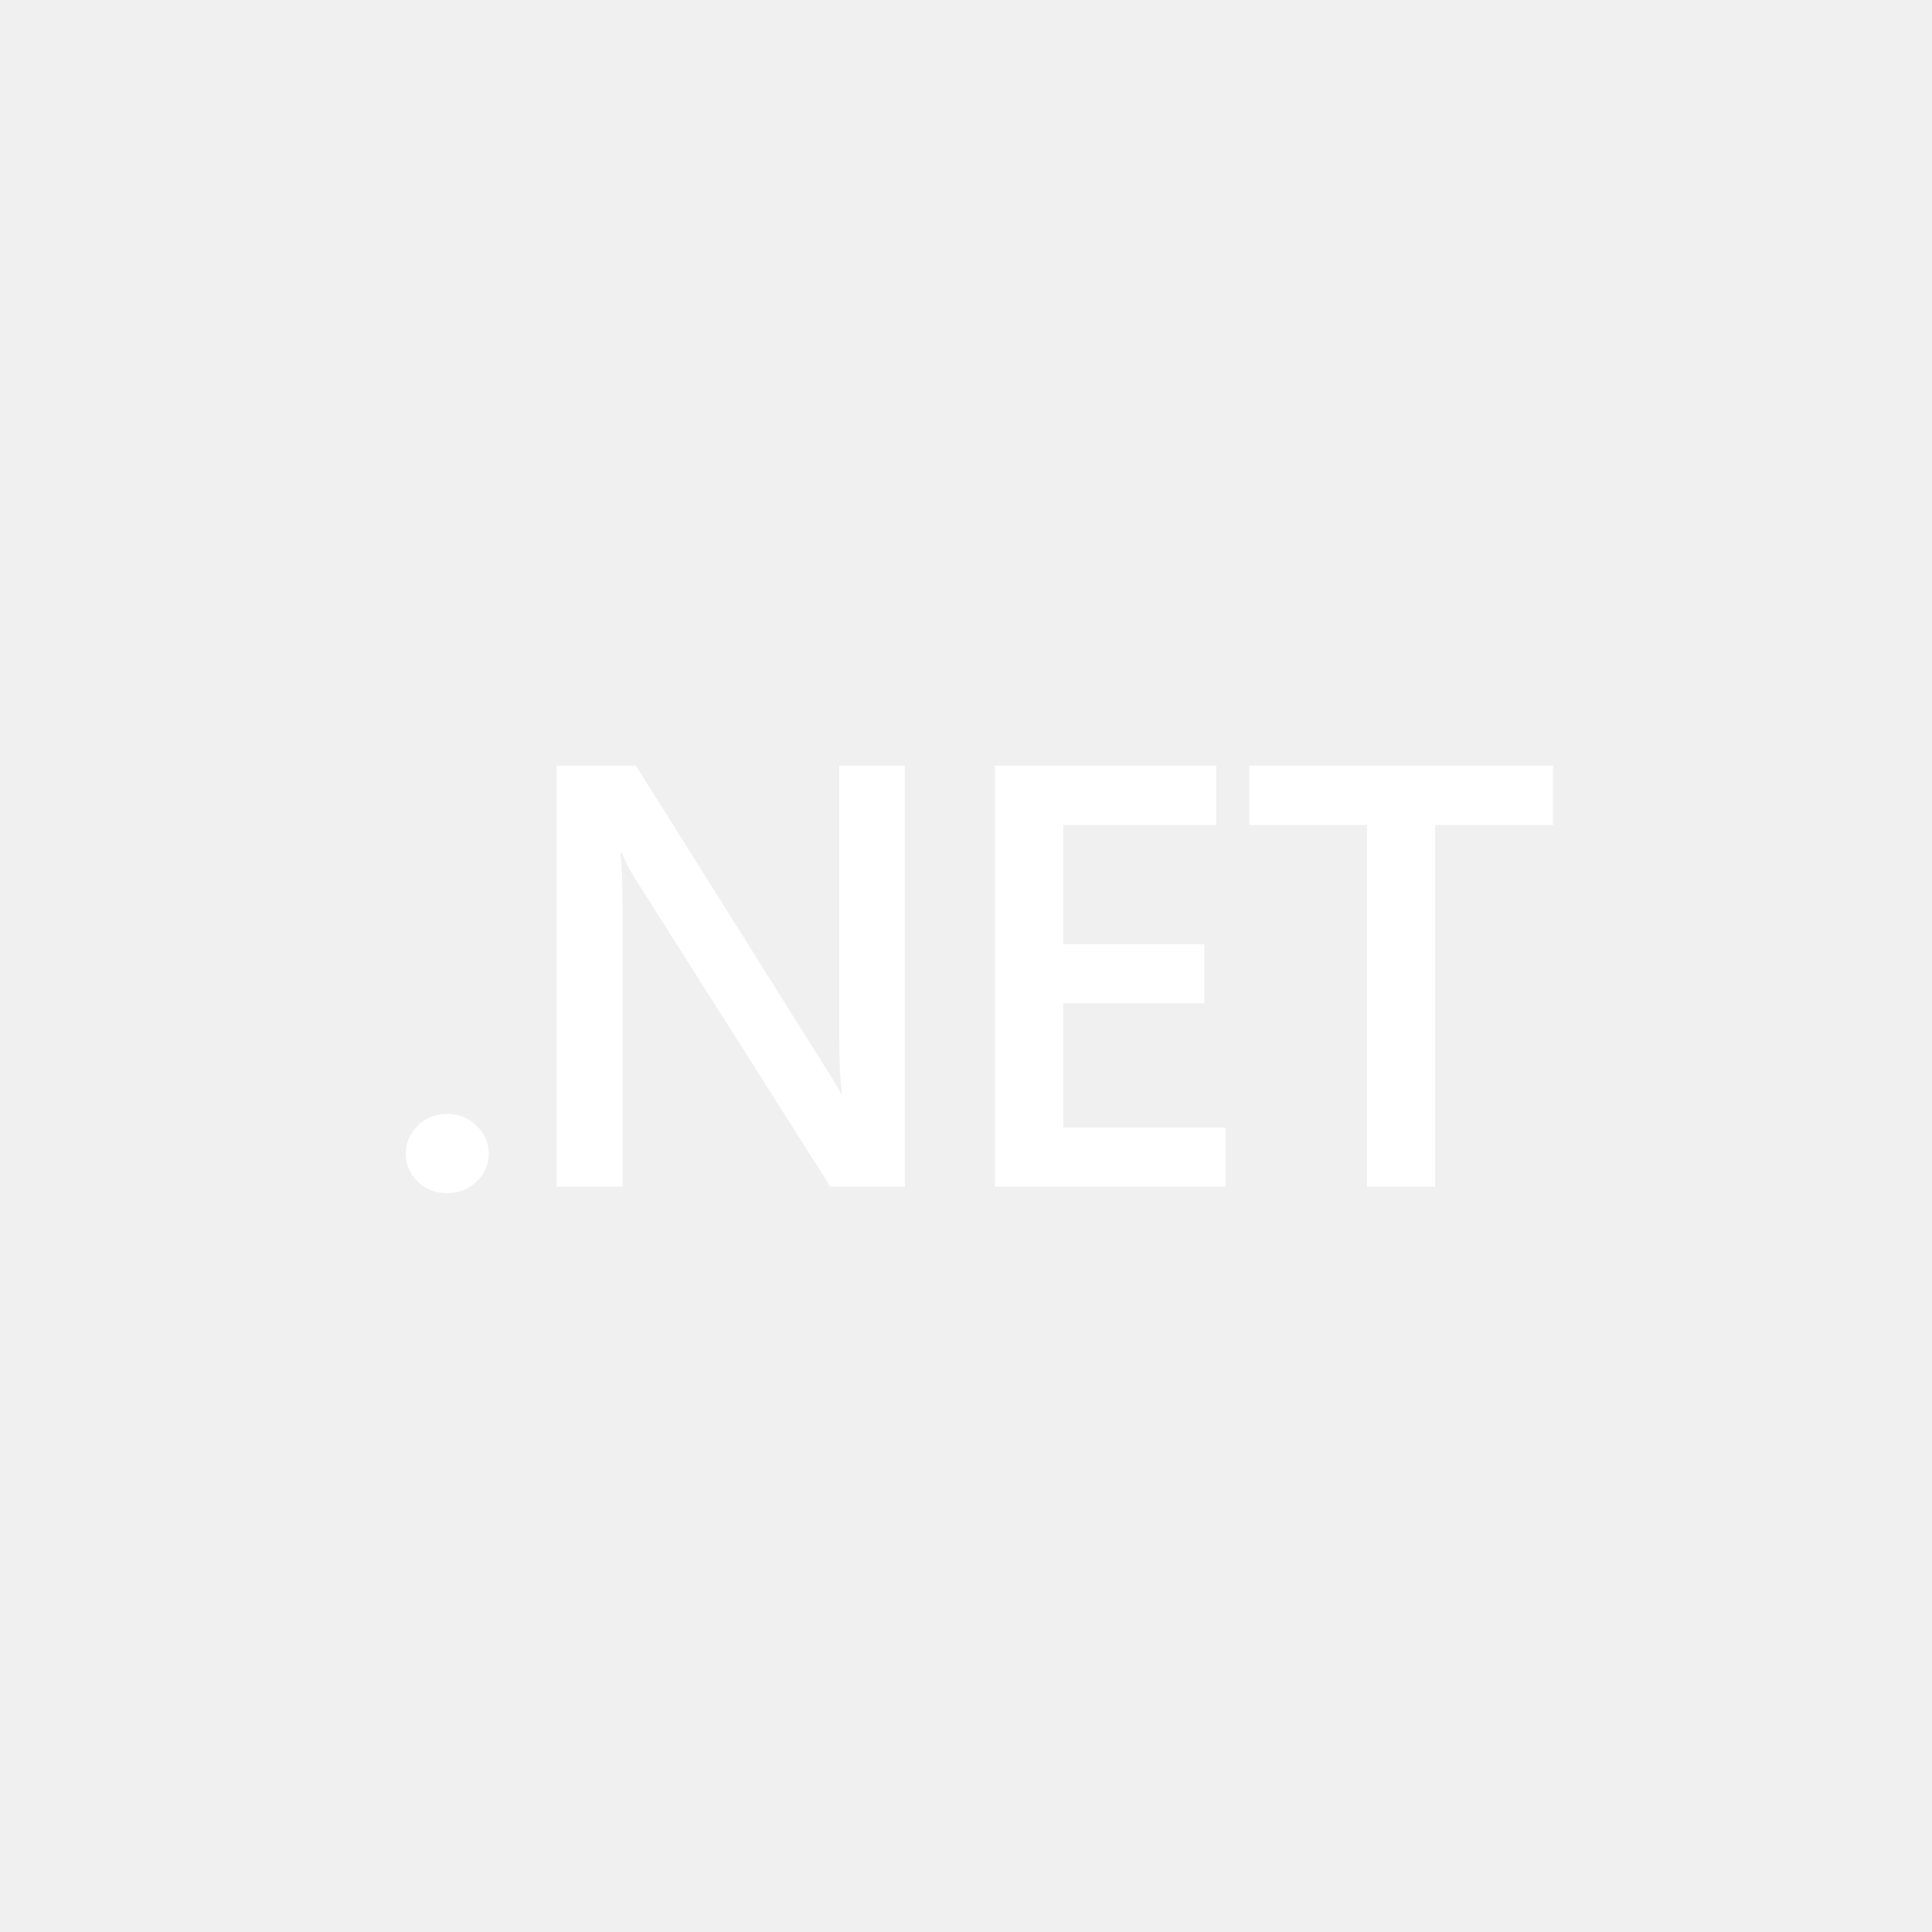
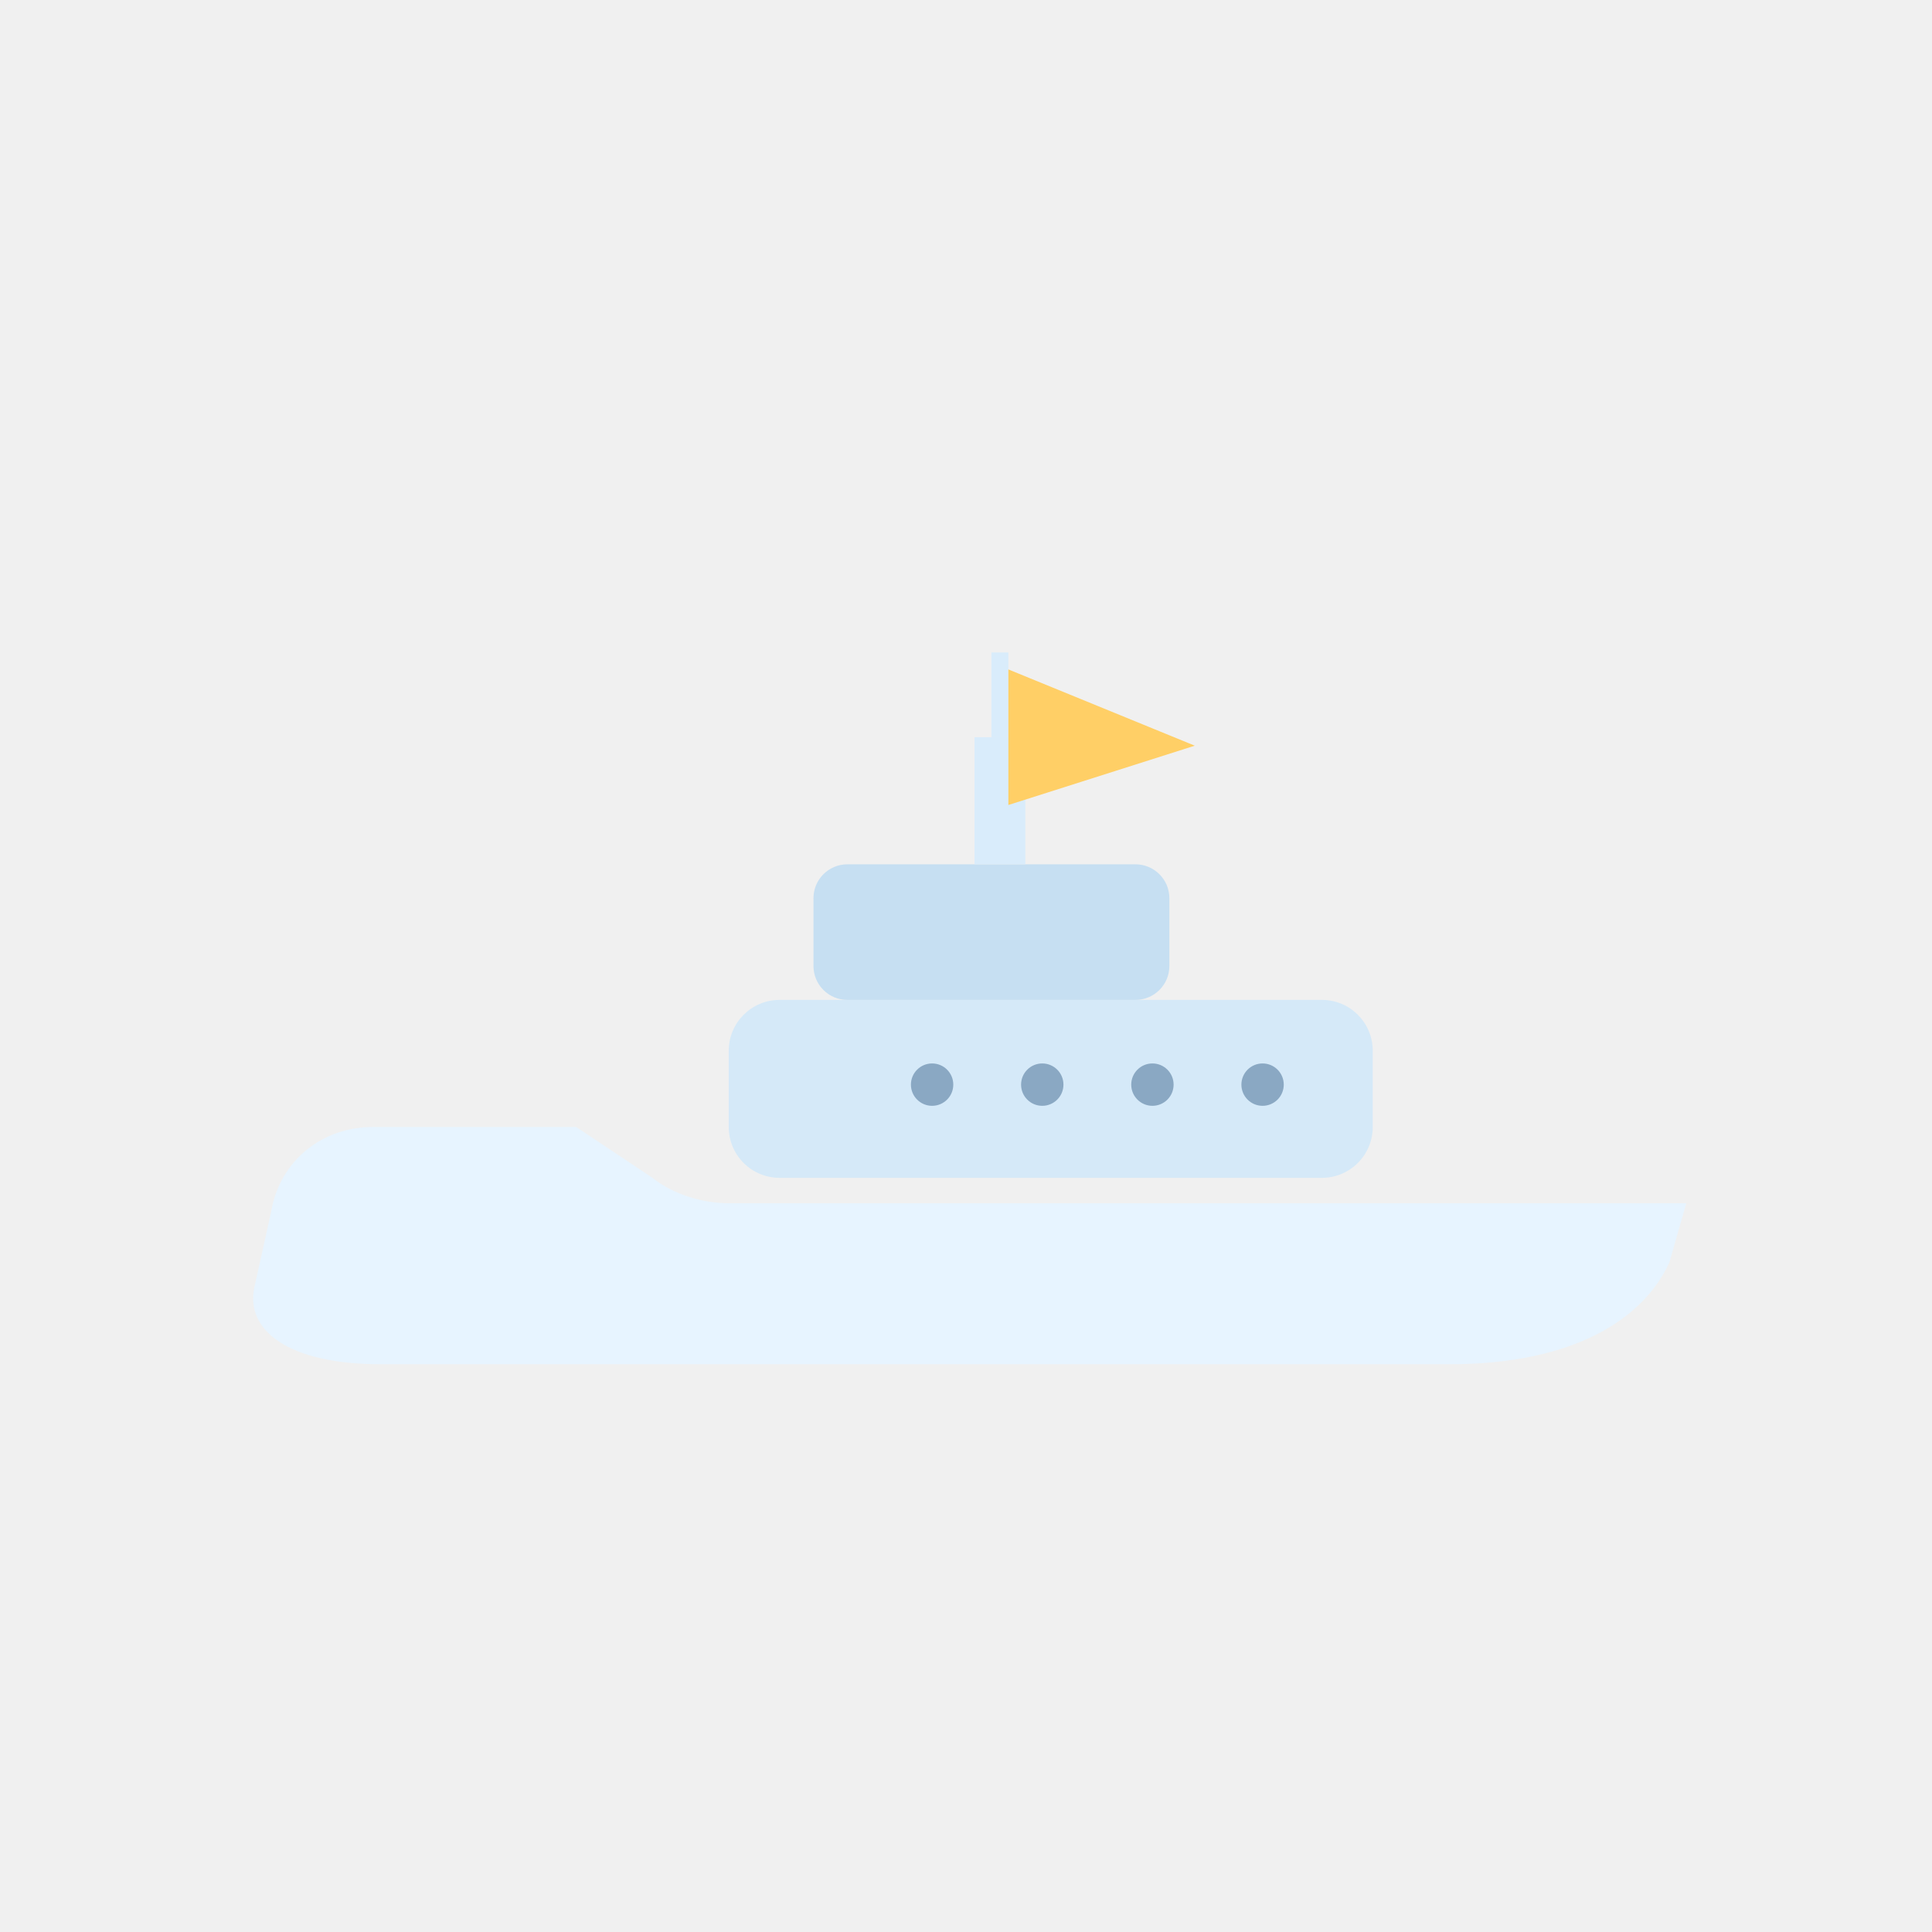
- <svg xmlns="http://www.w3.org/2000/svg" width="456" height="456" viewBox="0 0 456 456" version="1.1" xml:space="preserve" style="fill-rule:evenodd;clip-rule:evenodd;stroke-linejoin:round;stroke-miterlimit:2;">
-   <path d="m 105.5,281.609 c -2.703,0 -5.001,-0.9 -6.893,-2.702 -1.892,-1.848 -2.838,-4.042 -2.838,-6.582 0,-2.587 0.946,-4.804 2.838,-6.652 1.892,-1.848 4.19,-2.772 6.893,-2.772 2.748,0 5.068,0.924 6.96,2.772 1.937,1.848 2.906,4.064 2.906,6.652 0,2.54 -0.968,4.734 -2.906,6.582 -1.892,1.802 -4.212,2.702 -6.96,2.702 z" style="fill:#ffffff;fill-rule:nonzero;stroke-width:0.838" />
-   <path d="M 213.561,280.084 H 195.99 L 149.7,207.054 c -1.171,-1.848 -2.14,-3.765 -2.906,-5.751 h -0.406 c 0.361,2.125 0.541,6.675 0.541,13.65 v 65.132 h -15.543 v -99.36 h 18.719 l 44.737,71.298 c 1.892,2.957 3.109,4.989 3.649,6.098 h 0.27 c -0.45,-2.632 -0.676,-7.09 -0.676,-13.373 v -64.023 h 15.476 z" style="fill:#ffffff;fill-rule:nonzero;stroke-width:0.838" />
-   <path d="m 289.251,280.084 h -54.401 v -99.36 h 52.238 v 13.997 h -36.154 v 28.131 h 33.316 v 13.927 h -33.316 v 29.378 h 38.316 z" style="fill:#ffffff;fill-rule:nonzero;stroke-width:0.838" />
-   <path d="M 366.565,194.721 H 338.722 v 85.363 h -16.084 v -85.363 h -27.775 v -13.997 h 71.701 z" style="fill:#ffffff;fill-rule:nonzero;stroke-width:0.838" />
+ <svg xmlns="http://www.w3.org/2000/svg" width="456" height="456" viewBox="0 0 456 456" version="1.1">
+   <g transform="translate(58 78)">
+     <path d="M32 244 L284 244 C314 244 330 233 336 220 L340 206 L114 206 C108 206 101 204 96 200 L78 188 L30 188 C18 188 8 196 6 208 L2 226 C0 236 10 244 32 244 Z" fill="#e7f4ff" />
+     <rect x="114" y="158" width="152" height="42" rx="12" ry="12" fill="#d5e9f8" />
+     <rect x="134" y="126" width="84" height="32" rx="8" ry="8" fill="#c6dff2" />
+     <rect x="172" y="96" width="12" height="30" fill="#d9ecfb" />
+     <rect x="176" y="76" width="4" height="20" fill="#d9ecfb" />
+     <path d="M180 80 L224 98 L180 112 Z" fill="#ffcf66" />
+     <circle cx="162" cy="178" r="5" fill="#8aa8c3" />
+     <circle cx="188" cy="178" r="5" fill="#8aa8c3" />
+     <circle cx="214" cy="178" r="5" fill="#8aa8c3" />
+     <circle cx="240" cy="178" r="5" fill="#8aa8c3" />
+   </g>
</svg>
